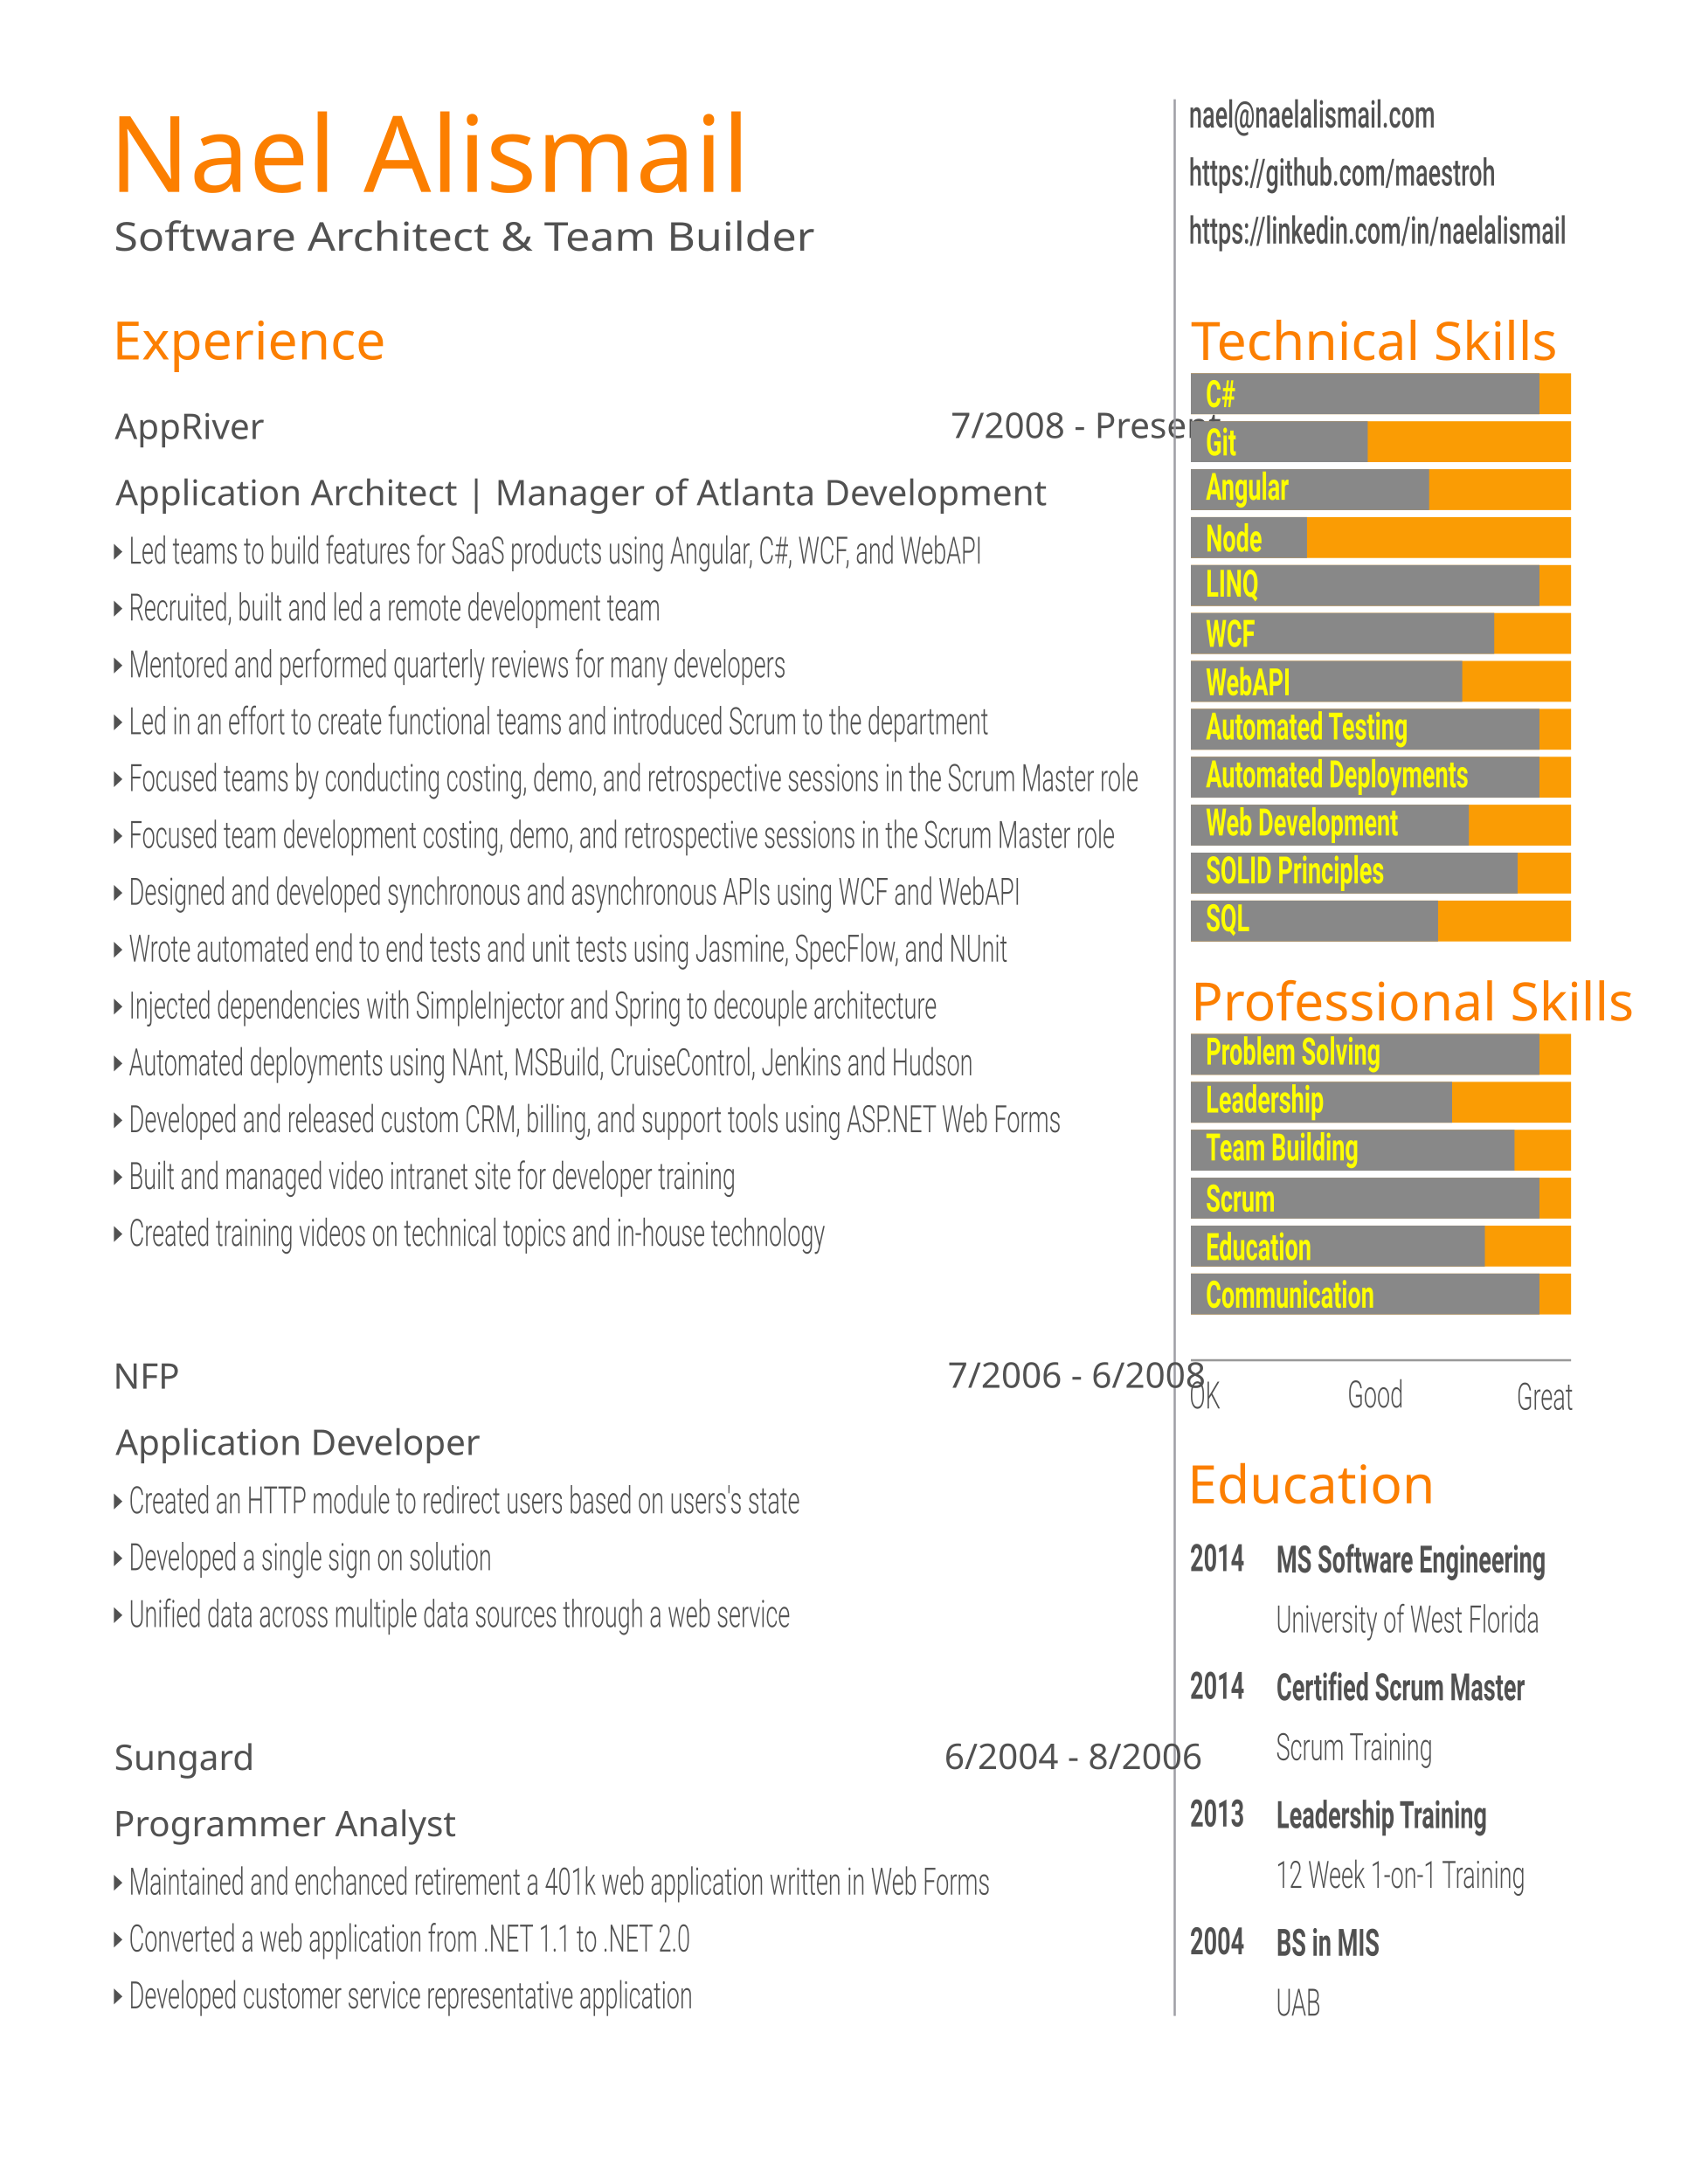
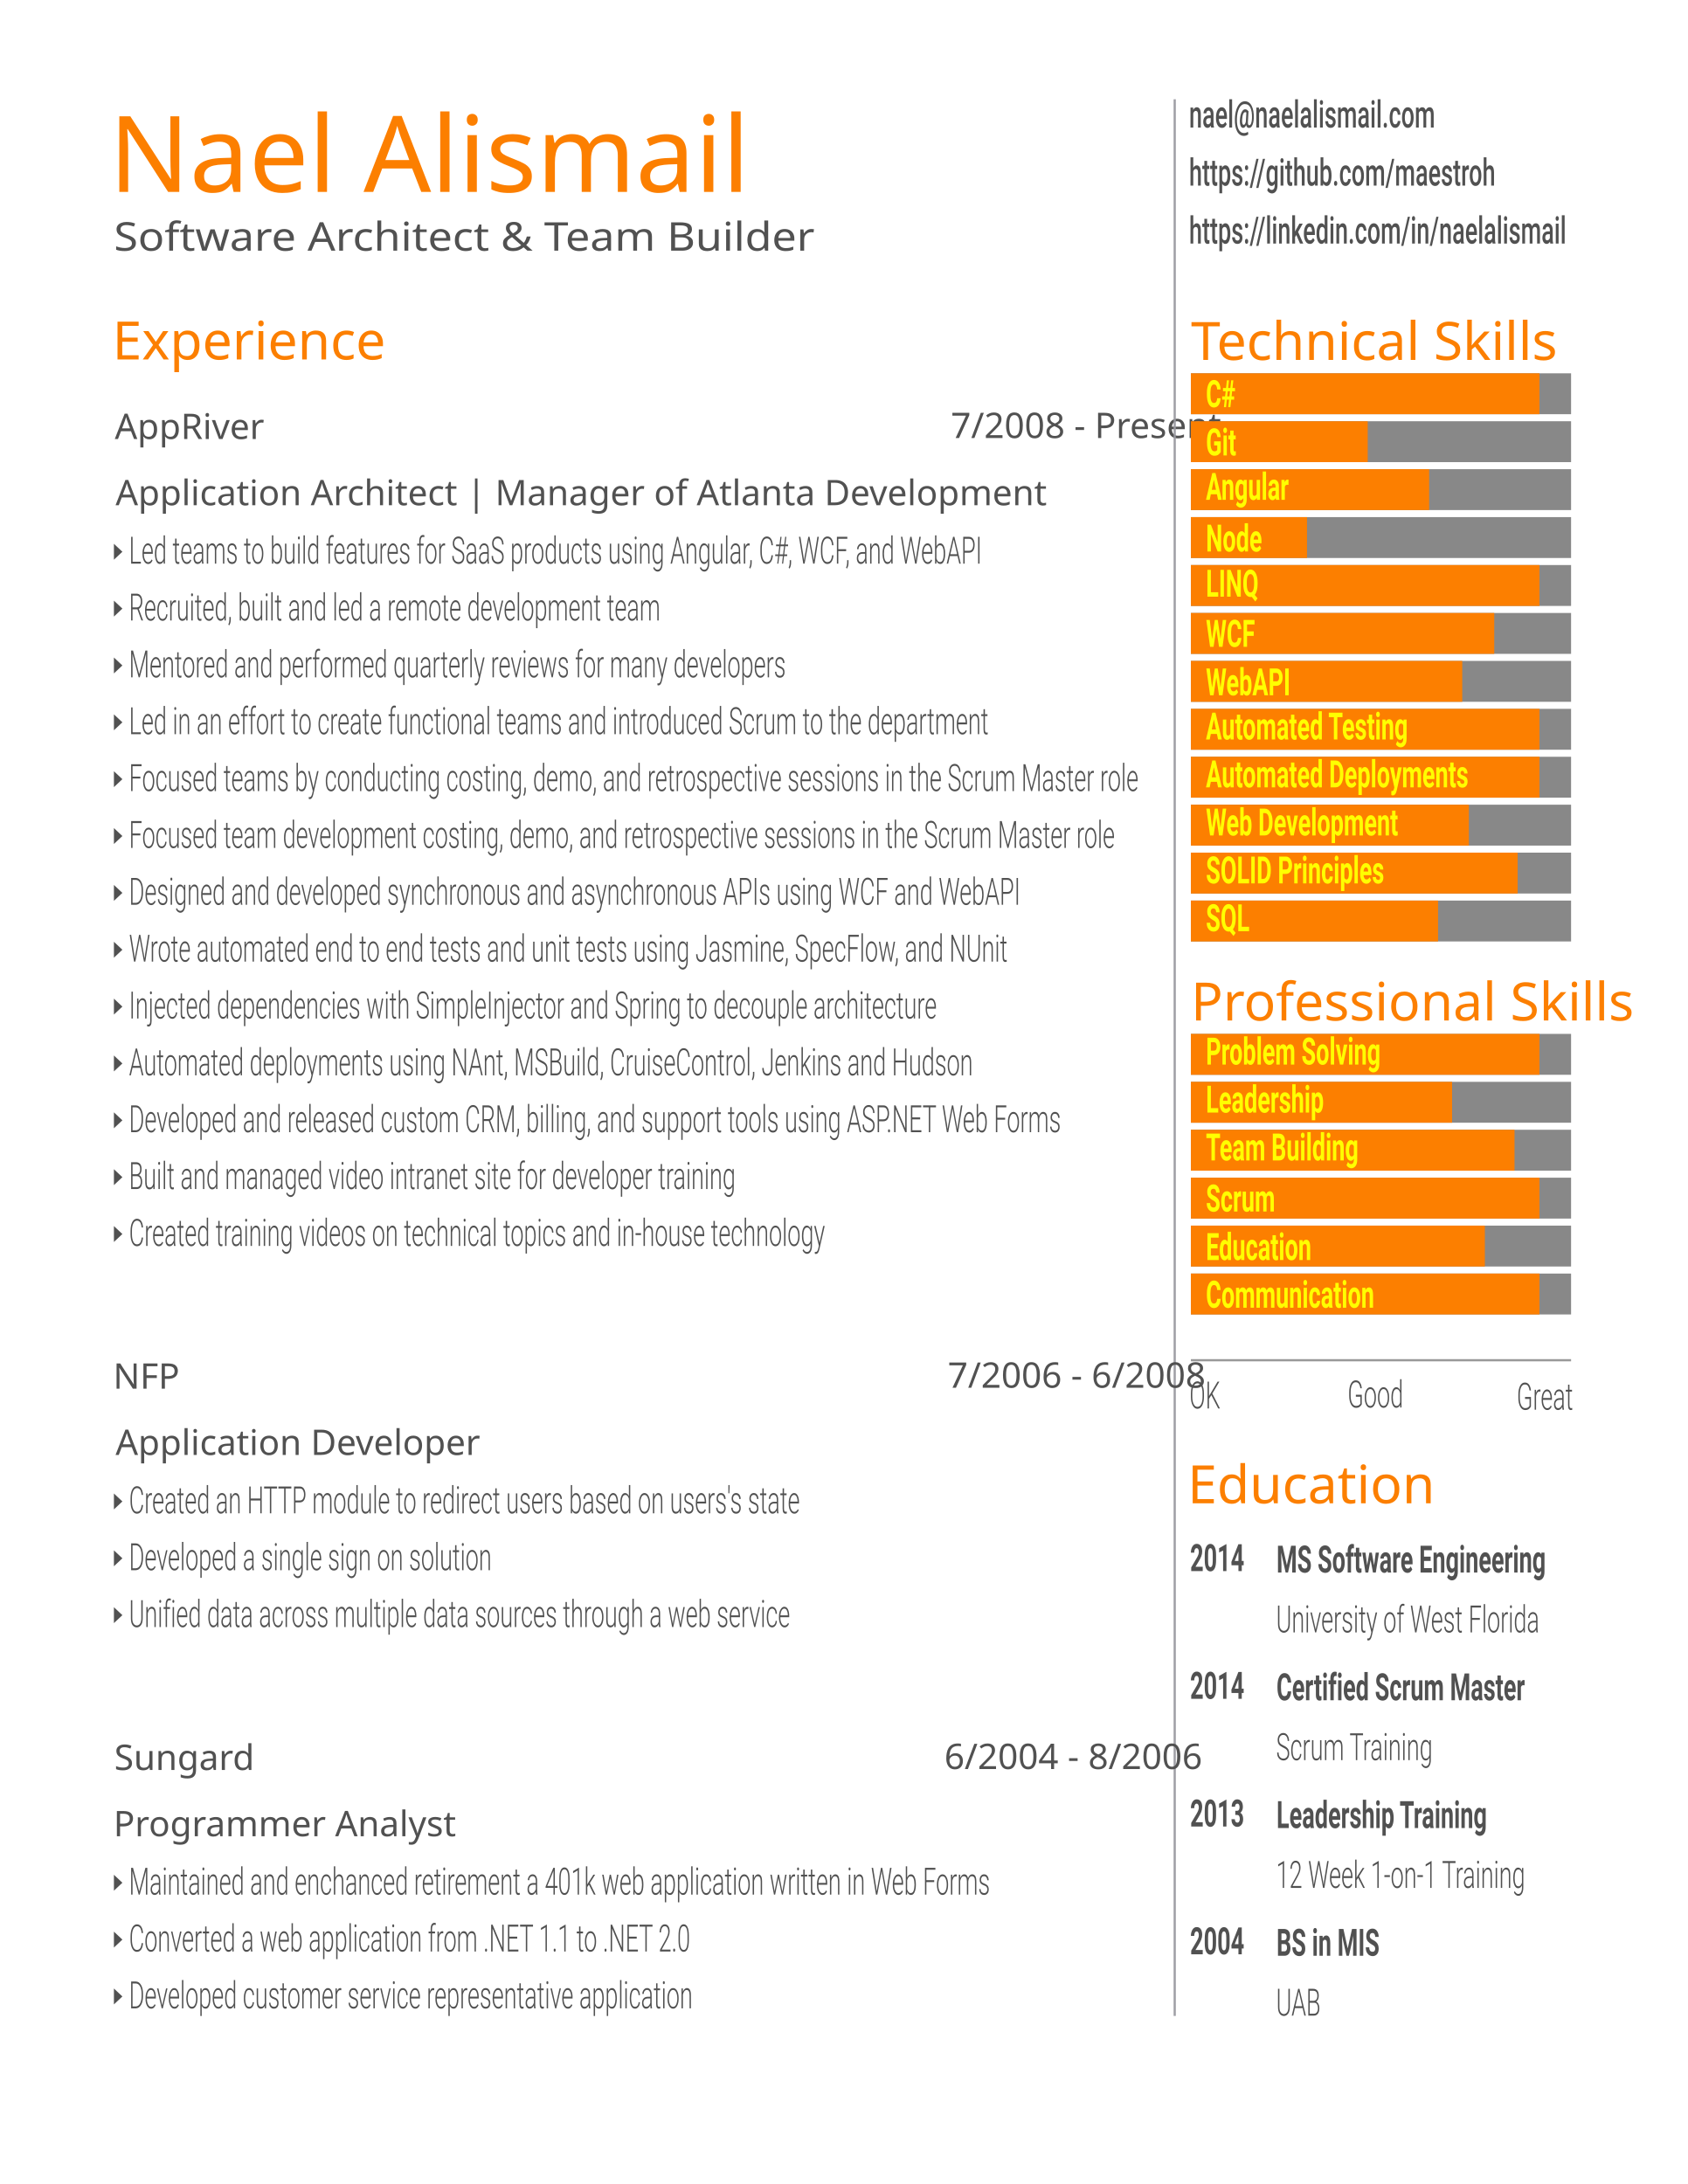
<svg xmlns="http://www.w3.org/2000/svg" width="765" height="990" id="svg2" version="1.1">
  <defs id="defs4" />
  <g id="layer1" transform="translate(0,-62.3597)">
    <g id="g8617" transform="translate(52.42973,-45.0078)">
-       <rect style="fill:#fa9c04;fill-opacity:1" id="rect3165-7-5-75-8-9-9-30" width="172.324" height="18.536" x="487.322" y="298.316" />
-       <rect style="fill:#fa9c04;fill-opacity:1" id="rect3165-7-5-75-8-9-9-55" width="172.324" height="18.536" x="487.322" y="320.043" />
-       <rect style="fill:#fa9c04;fill-opacity:1" id="rect3165-7-5-75-8-9-9-0" width="172.324" height="18.536" x="487.322" y="341.771" />
-       <rect style="fill:#fa9c04;fill-opacity:1" id="rect3165-7-5-75-8-9-9-67" width="172.324" height="18.536" x="487.322" y="363.498" />
-       <rect style="fill:#fa9c04;fill-opacity:1" id="rect3165-7-5-75-8-9-9-46" width="172.324" height="18.536" x="487.322" y="385.225" />
-       <rect style="fill:#fa9c04;fill-opacity:1" id="rect3165-7-5-75-8-9-9-3" width="172.324" height="18.536" x="487.322" y="406.953" />
-       <rect style="fill:#fa9c04;fill-opacity:1" id="rect3165-7-5-75-8-9-9-6" width="172.324" height="18.536" x="487.322" y="428.68" />
-       <rect style="fill:#fa9c04;fill-opacity:1" id="rect3165-7-5-75-8-9-9-54" width="172.324" height="18.536" x="487.322" y="450.408" />
+       <rect style="fill:#888888;fill-opacity:1" id="rect3165-7-5-75-8-9-9-30" width="172.324" height="18.536" x="487.322" y="298.316" />
+       <rect style="fill:#888888;fill-opacity:1" id="rect3165-7-5-75-8-9-9-55" width="172.324" height="18.536" x="487.322" y="320.043" />
+       <rect style="fill:#888888;fill-opacity:1" id="rect3165-7-5-75-8-9-9-0" width="172.324" height="18.536" x="487.322" y="341.771" />
+       <rect style="fill:#888888;fill-opacity:1" id="rect3165-7-5-75-8-9-9-67" width="172.324" height="18.536" x="487.322" y="363.498" />
+       <rect style="fill:#888888;fill-opacity:1" id="rect3165-7-5-75-8-9-9-46" width="172.324" height="18.536" x="487.322" y="385.225" />
+       <rect style="fill:#888888;fill-opacity:1" id="rect3165-7-5-75-8-9-9-3" width="172.324" height="18.536" x="487.322" y="406.953" />
+       <rect style="fill:#888888;fill-opacity:1" id="rect3165-7-5-75-8-9-9-6" width="172.324" height="18.536" x="487.322" y="428.68" />
+       <rect style="fill:#888888;fill-opacity:1" id="rect3165-7-5-75-8-9-9-54" width="172.324" height="18.536" x="487.322" y="450.408" />
      <flowRoot style="font-size:12px;font-style:normal;font-weight:normal;line-height:125%;letter-spacing:0px;word-spacing:0px;fill:#000000;fill-opacity:1;stroke:none;font-family:Sans" id="flowRoot3015" xml:space="preserve">
        <flowRegion id="flowRegion3017">
          <rect style="font-size:12px" y="735.219" x="58.571" height="148.571" width="447.143" id="rect3019" />
        </flowRegion>
        <flowPara id="flowPara3021" />
      </flowRoot>
      <flowRoot style="font-size:9px;font-style:normal;font-weight:normal;line-height:125%;letter-spacing:0px;word-spacing:0px;fill:#000000;fill-opacity:1;stroke:none;font-family:Sans" id="flowRoot3031" xml:space="preserve">
        <flowRegion id="flowRegion3033">
          <rect y="16.117" x="30.305" height="139.401" width="226.274" id="rect3035" />
        </flowRegion>
        <flowPara id="flowPara3037" />
      </flowRoot>
      <text id="text3003" y="194.36" x="-3" style="font-size:48px;font-style:normal;font-variant:normal;font-weight:normal;font-stretch:normal;text-align:start;line-height:125%;letter-spacing:0px;word-spacing:0px;writing-mode:lr-tb;text-anchor:start;fill:#fc7f00;fill-opacity:1;stroke:none;font-family:Oswald;-inkscape-font-specification:Oswald" xml:space="preserve">
        <tspan y="194.36" x="-3" id="tspan3005">Nael Alismail</tspan>
      </text>
      <text transform="scale(1.049764,0.9525947)" id="text3007" y="232.002" x="-0.756" style="font-size:18.896px;font-style:normal;font-variant:normal;font-weight:300;font-stretch:extra-condensed;text-align:start;line-height:125%;letter-spacing:0px;word-spacing:0px;writing-mode:lr-tb;text-anchor:start;fill:#515151;fill-opacity:1;stroke:none;font-family:Oswald;-inkscape-font-specification:Oswald Light Ultra-Condensed" xml:space="preserve">
        <tspan y="232.002" x="-0.756" id="tspan3009">Software Architect &amp; Team Builder</tspan>
      </text>
      <text id="text3008" y="270.309" x="-1.5" style="font-size:24px;font-style:normal;font-variant:normal;font-weight:normal;font-stretch:normal;text-align:start;line-height:125%;letter-spacing:0px;word-spacing:0px;writing-mode:lr-tb;text-anchor:start;fill:#fc7f00;fill-opacity:1;stroke:none;font-family:Oswald;-inkscape-font-specification:Oswald" xml:space="preserve">
        <tspan y="270.309" x="-1.5" id="tspan3010">Experience</tspan>
      </text>
      <text id="text3012" y="306.362" x="-0.398" style="font-size:16px;font-style:normal;font-variant:normal;font-weight:300;font-stretch:extra-condensed;text-align:start;line-height:125%;letter-spacing:0px;word-spacing:0px;writing-mode:lr-tb;text-anchor:start;fill:#515151;fill-opacity:1;stroke:none;font-family:Oswald;-inkscape-font-specification:Oswald Light Ultra-Condensed" xml:space="preserve">
        <tspan y="306.362" x="-0.398" id="tspan3014">AppRiver</tspan>
      </text>
      <text id="text3016" y="336.394" x="-0.055" style="font-size:16px;font-style:normal;font-variant:normal;font-weight:normal;font-stretch:normal;text-align:start;line-height:125%;letter-spacing:0px;word-spacing:0px;writing-mode:lr-tb;text-anchor:start;fill:#515151;fill-opacity:1;stroke:none;font-family:Oswald;-inkscape-font-specification:Oswald" xml:space="preserve">
        <tspan y="336.394" x="-0.055" id="tspan3018">Application Architect | Manager of Atlanta Development</tspan>
      </text>
      <text id="text3012-8" y="305.924" x="378.529" style="font-size:16px;font-style:normal;font-variant:normal;font-weight:300;font-stretch:extra-condensed;text-align:start;line-height:125%;letter-spacing:0px;word-spacing:0px;writing-mode:lr-tb;text-anchor:start;fill:#515151;fill-opacity:1;stroke:none;font-family:Oswald;-inkscape-font-specification:Oswald Light Ultra-Condensed" xml:space="preserve">
        <tspan y="305.924" x="378.529" id="tspan3014-5">7/2008 - Present</tspan>
      </text>
      <text transform="scale(0.7917966,1.262951)" id="text3041" y="287.311" x="-2.028" style="font-size:13.527px;font-style:normal;font-variant:normal;font-weight:300;font-stretch:normal;text-align:start;line-height:150%;letter-spacing:0px;word-spacing:0px;writing-mode:lr-tb;text-anchor:start;fill:#515151;fill-opacity:1;stroke:none;font-family:Roboto;-inkscape-font-specification:Roboto Light" xml:space="preserve">
        <tspan y="287.311" x="-2.028" id="tspan3043">‣ Led teams to build features for SaaS products using Angular, C#, WCF, and WebAPI</tspan>
        <tspan id="tspan3045" y="307.718" x="-2.028">‣ Recruited, built and led a remote development team</tspan>
        <tspan id="tspan3047" y="328.124" x="-2.028">‣ Mentored and performed quarterly reviews for many developers</tspan>
        <tspan id="tspan3049" y="348.531" x="-2.028">‣ Led in an effort to create functional teams and introduced Scrum to the department</tspan>
        <tspan id="tspan3051" y="368.938" x="-2.028">‣ Focused teams by conducting costing, demo, and retrospective sessions in the Scrum Master role</tspan>
        <tspan id="tspan3096" y="389.344" x="-2.028">‣ Focused team development costing, demo, and retrospective sessions in the Scrum Master role</tspan>
        <tspan id="tspan3053" y="409.751" x="-2.028">‣ Designed and developed synchronous and asynchronous APIs using WCF and WebAPI</tspan>
        <tspan id="tspan3055" y="430.157" x="-2.028">‣ Wrote automated end to end tests and unit tests using Jasmine, SpecFlow, and NUnit</tspan>
        <tspan id="tspan3057" y="450.564" x="-2.028">‣ Injected dependencies with SimpleInjector and Spring to decouple architecture</tspan>
        <tspan id="tspan3059" y="470.971" x="-2.028">‣ Automated deployments using NAnt, MSBuild, CruiseControl, Jenkins and Hudson</tspan>
        <tspan id="tspan3061" y="491.377" x="-2.028">‣ Developed and released custom CRM, billing, and support tools using ASP.NET Web Forms</tspan>
        <tspan id="tspan3063" y="511.784" x="-2.028">‣ Built and managed video intranet site for developer training</tspan>
        <tspan id="tspan3065" y="532.191" x="-2.028">‣ Created training videos on technical topics and in-house technology</tspan>
      </text>
      <path id="path3100" d="m 480,152.364 0,868.813" style="fill:#cccccc;stroke:#99999f;stroke-width:1px;stroke-linecap:butt;stroke-linejoin:miter;stroke-opacity:0.941" />
      <text id="text3008-9" y="270.52" x="487.369" style="font-size:24px;font-style:normal;font-variant:normal;font-weight:normal;font-stretch:normal;text-align:start;line-height:125%;letter-spacing:0px;word-spacing:0px;writing-mode:lr-tb;text-anchor:start;fill:#fc7f00;fill-opacity:1;stroke:none;font-family:Oswald;-inkscape-font-specification:Oswald" xml:space="preserve">
        <tspan y="270.52" x="487.369" id="tspan3010-0">Technical Skills</tspan>
      </text>
      <text id="text3008-9-8-0" y="788.804" x="485.822" style="font-size:24px;font-style:normal;font-variant:normal;font-weight:normal;font-stretch:normal;text-align:start;line-height:125%;letter-spacing:0px;word-spacing:0px;writing-mode:lr-tb;text-anchor:start;fill:#fc7f00;fill-opacity:1;stroke:none;font-family:Oswald;-inkscape-font-specification:Oswald" xml:space="preserve">
        <tspan y="788.804" x="485.822" id="tspan3010-0-8-7">Education</tspan>
      </text>
      <g id="g3529-7" transform="translate(-1.48448,42.74781)" />
      <g id="g5460" transform="translate(8.4677437e-6,97.4447)">
        <path style="fill:none;stroke:#999999;stroke-width:1px;stroke-linecap:butt;stroke-linejoin:miter;stroke-opacity:1" d="m 487.324,626.51 172.326,0" id="path5260" />
        <text xml:space="preserve" style="font-size:13.527px;font-style:normal;font-variant:normal;font-weight:300;font-stretch:normal;text-align:start;line-height:150%;letter-spacing:0px;word-spacing:0px;writing-mode:lr-tb;text-anchor:start;fill:#515151;fill-opacity:1;stroke:none;font-family:Roboto;-inkscape-font-specification:Roboto Light" x="614.638" y="513.379" id="text3041-7" transform="scale(0.7917966,1.262951)">
          <tspan x="614.638" y="513.379" id="tspan3065-7">OK</tspan>
        </text>
        <text xml:space="preserve" style="font-size:13.527px;font-style:normal;font-variant:normal;font-weight:300;font-stretch:normal;text-align:start;line-height:150%;letter-spacing:0px;word-spacing:0px;writing-mode:lr-tb;text-anchor:start;fill:#515151;fill-opacity:1;stroke:none;font-family:Roboto;-inkscape-font-specification:Roboto Light" x="801.973" y="513.822" id="text3041-7-6" transform="scale(0.7917966,1.262951)">
          <tspan x="801.973" y="513.822" id="tspan3065-7-5">Great</tspan>
        </text>
        <text xml:space="preserve" style="font-size:13.527px;font-style:normal;font-variant:normal;font-weight:300;font-stretch:normal;text-align:start;line-height:150%;letter-spacing:0px;word-spacing:0px;writing-mode:lr-tb;text-anchor:start;fill:#515151;fill-opacity:1;stroke:none;font-family:Roboto;-inkscape-font-specification:Roboto Light" x="705.139" y="513.031" id="text3041-7-62" transform="scale(0.7917966,1.262951)">
          <tspan x="705.139" y="513.031" id="tspan3065-7-2">Good</tspan>
        </text>
      </g>
      <text transform="scale(0.7917966,1.262951)" id="text3041-5" y="648.894" x="615.002" style="font-size:13.527px;font-style:normal;font-variant:normal;font-weight:bold;font-stretch:normal;text-align:start;line-height:150%;letter-spacing:0px;word-spacing:0px;writing-mode:lr-tb;text-anchor:start;fill:#515151;fill-opacity:1;stroke:none;font-family:Roboto;-inkscape-font-specification:Roboto Bold" xml:space="preserve">
        <tspan id="tspan3065-3" y="648.894" x="615.002">2014</tspan>
      </text>
      <text transform="scale(0.7917966,1.262951)" id="text3041-5-6" y="649.429" x="664.473" style="font-size:13.527px;font-style:normal;font-variant:normal;font-weight:bold;font-stretch:normal;text-align:start;line-height:150%;letter-spacing:0px;word-spacing:0px;writing-mode:lr-tb;text-anchor:start;fill:#515151;fill-opacity:1;stroke:none;font-family:Roboto;-inkscape-font-specification:Roboto Bold" xml:space="preserve">
        <tspan id="tspan3065-3-8" y="649.429" x="664.473">MS Software Engineering</tspan>
      </text>
      <text transform="scale(0.7917966,1.262951)" id="text3041-5-6-4" y="670.911" x="664.262" style="font-size:13.527px;font-style:normal;font-variant:normal;font-weight:300;font-stretch:normal;text-align:start;line-height:150%;letter-spacing:0px;word-spacing:0px;writing-mode:lr-tb;text-anchor:start;fill:#515151;fill-opacity:1;stroke:none;font-family:Roboto;-inkscape-font-specification:Roboto Light" xml:space="preserve">
        <tspan id="tspan3065-3-8-5" y="670.911" x="664.262">University of West Florida</tspan>
      </text>
      <text transform="scale(0.7917966,1.262951)" id="text3041-5-4" y="694.743" x="615.002" style="font-size:13.527px;font-style:normal;font-variant:normal;font-weight:bold;font-stretch:normal;text-align:start;line-height:150%;letter-spacing:0px;word-spacing:0px;writing-mode:lr-tb;text-anchor:start;fill:#515151;fill-opacity:1;stroke:none;font-family:Roboto;-inkscape-font-specification:Roboto Bold" xml:space="preserve">
        <tspan id="tspan3065-3-0" y="694.743" x="615.002">2014</tspan>
      </text>
      <text transform="scale(0.7917966,1.262951)" id="text3041-5-6-7" y="695.278" x="664.473" style="font-size:13.527px;font-style:normal;font-variant:normal;font-weight:bold;font-stretch:normal;text-align:start;line-height:150%;letter-spacing:0px;word-spacing:0px;writing-mode:lr-tb;text-anchor:start;fill:#515151;fill-opacity:1;stroke:none;font-family:Roboto;-inkscape-font-specification:Roboto Bold" xml:space="preserve">
        <tspan id="tspan3065-3-8-9" y="695.278" x="664.473">Certified Scrum Master</tspan>
      </text>
      <text transform="scale(0.7917966,1.262951)" id="text3041-5-6-4-8" y="716.76" x="664.262" style="font-size:13.527px;font-style:normal;font-variant:normal;font-weight:300;font-stretch:normal;text-align:start;line-height:150%;letter-spacing:0px;word-spacing:0px;writing-mode:lr-tb;text-anchor:start;fill:#515151;fill-opacity:1;stroke:none;font-family:Roboto;-inkscape-font-specification:Roboto Light" xml:space="preserve">
        <tspan id="tspan3065-3-8-5-8" y="716.76" x="664.262">Scrum Training</tspan>
      </text>
      <text transform="scale(0.7917966,1.262951)" id="text3041-5-9" y="740.591" x="615.002" style="font-size:13.527px;font-style:normal;font-variant:normal;font-weight:bold;font-stretch:normal;text-align:start;line-height:150%;letter-spacing:0px;word-spacing:0px;writing-mode:lr-tb;text-anchor:start;fill:#515151;fill-opacity:1;stroke:none;font-family:Roboto;-inkscape-font-specification:Roboto Bold" xml:space="preserve">
        <tspan id="tspan3065-3-84" y="740.591" x="615.002">2013</tspan>
      </text>
      <text transform="scale(0.7917966,1.262951)" id="text3041-5-6-44" y="741.126" x="664.473" style="font-size:13.527px;font-style:normal;font-variant:normal;font-weight:bold;font-stretch:normal;text-align:start;line-height:150%;letter-spacing:0px;word-spacing:0px;writing-mode:lr-tb;text-anchor:start;fill:#515151;fill-opacity:1;stroke:none;font-family:Roboto;-inkscape-font-specification:Roboto Bold" xml:space="preserve">
        <tspan id="tspan3065-3-8-8" y="741.126" x="664.473">Leadership Training</tspan>
      </text>
      <text transform="scale(0.7917966,1.262951)" id="text3041-5-6-4-89" y="762.608" x="664.262" style="font-size:13.527px;font-style:normal;font-variant:normal;font-weight:300;font-stretch:normal;text-align:start;line-height:150%;letter-spacing:0px;word-spacing:0px;writing-mode:lr-tb;text-anchor:start;fill:#515151;fill-opacity:1;stroke:none;font-family:Roboto;-inkscape-font-specification:Roboto Light" xml:space="preserve">
        <tspan id="tspan3065-3-8-5-7" y="762.608" x="664.262">12 Week 1-on-1 Training</tspan>
      </text>
      <text transform="scale(0.7917966,1.262951)" id="text3041-5-1" y="786.44" x="615.002" style="font-size:13.527px;font-style:normal;font-variant:normal;font-weight:bold;font-stretch:normal;text-align:start;line-height:150%;letter-spacing:0px;word-spacing:0px;writing-mode:lr-tb;text-anchor:start;fill:#515151;fill-opacity:1;stroke:none;font-family:Roboto;-inkscape-font-specification:Roboto Bold" xml:space="preserve">
        <tspan id="tspan3065-3-2" y="786.44" x="615.002">2004</tspan>
      </text>
      <text transform="scale(0.7917966,1.262951)" id="text3041-5-6-3" y="786.975" x="664.473" style="font-size:13.527px;font-style:normal;font-variant:normal;font-weight:bold;font-stretch:normal;text-align:start;line-height:150%;letter-spacing:0px;word-spacing:0px;writing-mode:lr-tb;text-anchor:start;fill:#515151;fill-opacity:1;stroke:none;font-family:Roboto;-inkscape-font-specification:Roboto Bold" xml:space="preserve">
        <tspan id="tspan3065-3-8-0" y="786.975" x="664.473">BS in MIS</tspan>
      </text>
      <text transform="scale(0.7917966,1.262951)" id="text3041-5-6-4-7" y="808.457" x="664.262" style="font-size:13.527px;font-style:normal;font-variant:normal;font-weight:300;font-stretch:normal;text-align:start;line-height:150%;letter-spacing:0px;word-spacing:0px;writing-mode:lr-tb;text-anchor:start;fill:#515151;fill-opacity:1;stroke:none;font-family:Roboto;-inkscape-font-specification:Roboto Light" xml:space="preserve">
        <tspan id="tspan3065-3-8-5-87" y="808.457" x="664.262">UAB</tspan>
      </text>
      <text id="text3012-6" y="736.854" x="-1.141" style="font-size:16px;font-style:normal;font-variant:normal;font-weight:300;font-stretch:extra-condensed;text-align:start;line-height:125%;letter-spacing:0px;word-spacing:0px;writing-mode:lr-tb;text-anchor:start;fill:#515151;fill-opacity:1;stroke:none;font-family:Oswald;-inkscape-font-specification:Oswald Light Ultra-Condensed" xml:space="preserve">
        <tspan y="736.854" x="-1.141" id="tspan3014-7">NFP</tspan>
      </text>
      <text id="text3016-2" y="766.886" x="-0.055" style="font-size:16px;font-style:normal;font-variant:normal;font-weight:normal;font-stretch:normal;text-align:start;line-height:125%;letter-spacing:0px;word-spacing:0px;writing-mode:lr-tb;text-anchor:start;fill:#515151;fill-opacity:1;stroke:none;font-family:Oswald;-inkscape-font-specification:Oswald" xml:space="preserve">
        <tspan y="766.886" x="-0.055" id="tspan3018-5">Application Developer</tspan>
      </text>
      <text id="text3012-8-0" y="736.416" x="377.123" style="font-size:16px;font-style:normal;font-variant:normal;font-weight:300;font-stretch:extra-condensed;text-align:start;line-height:125%;letter-spacing:0px;word-spacing:0px;writing-mode:lr-tb;text-anchor:start;fill:#515151;fill-opacity:1;stroke:none;font-family:Oswald;-inkscape-font-specification:Oswald Light Ultra-Condensed" xml:space="preserve">
        <tspan y="736.416" x="377.123" id="tspan3014-5-0">7/2006 - 6/2008</tspan>
      </text>
      <text transform="scale(0.7917966,1.262951)" id="text3041-4" y="628.173" x="-2.028" style="font-size:13.527px;font-style:normal;font-variant:normal;font-weight:300;font-stretch:normal;text-align:start;line-height:150%;letter-spacing:0px;word-spacing:0px;writing-mode:lr-tb;text-anchor:start;fill:#515151;fill-opacity:1;stroke:none;font-family:Roboto;-inkscape-font-specification:Roboto Light" xml:space="preserve">
        <tspan y="628.173" x="-2.028" id="tspan3043-5">‣ Created an HTTP module to redirect users based on users's state</tspan>
        <tspan id="tspan3045-6" y="648.58" x="-2.028">‣ Developed a single sign on solution</tspan>
        <tspan id="tspan3047-0" y="668.986" x="-2.028">‣ Unified data across multiple data sources through a web service</tspan>
        <tspan id="tspan3065-8" y="689.393" x="-2.028" />
      </text>
      <text id="text3012-6-7" y="909.695" x="-0.633" style="font-size:16px;font-style:normal;font-variant:normal;font-weight:300;font-stretch:extra-condensed;text-align:start;line-height:125%;letter-spacing:0px;word-spacing:0px;writing-mode:lr-tb;text-anchor:start;fill:#515151;fill-opacity:1;stroke:none;font-family:Oswald;-inkscape-font-specification:Oswald Light Ultra-Condensed" xml:space="preserve">
        <tspan y="909.695" x="-0.633" id="tspan3014-7-8">Sungard</tspan>
      </text>
      <text id="text3016-2-9" y="939.727" x="-1" style="font-size:16px;font-style:normal;font-variant:normal;font-weight:normal;font-stretch:normal;text-align:start;line-height:125%;letter-spacing:0px;word-spacing:0px;writing-mode:lr-tb;text-anchor:start;fill:#515151;fill-opacity:1;stroke:none;font-family:Oswald;-inkscape-font-specification:Oswald" xml:space="preserve">
        <tspan y="939.727" x="-1" id="tspan3018-5-6">Programmer Analyst</tspan>
      </text>
      <text id="text3012-8-0-1" y="909.257" x="375.592" style="font-size:16px;font-style:normal;font-variant:normal;font-weight:300;font-stretch:extra-condensed;text-align:start;line-height:125%;letter-spacing:0px;word-spacing:0px;writing-mode:lr-tb;text-anchor:start;fill:#515151;fill-opacity:1;stroke:none;font-family:Oswald;-inkscape-font-specification:Oswald Light Ultra-Condensed" xml:space="preserve">
        <tspan y="909.257" x="375.592" id="tspan3014-5-0-3">6/2004 - 8/2006</tspan>
      </text>
      <text transform="scale(0.7917966,1.262951)" id="text3041-4-9" y="765.028" x="-2.028" style="font-size:13.527px;font-style:normal;font-variant:normal;font-weight:300;font-stretch:normal;text-align:start;line-height:150%;letter-spacing:0px;word-spacing:0px;writing-mode:lr-tb;text-anchor:start;fill:#515151;fill-opacity:1;stroke:none;font-family:Roboto;-inkscape-font-specification:Roboto Light" xml:space="preserve">
        <tspan y="765.028" x="-2.028" id="tspan3043-5-2">‣ Maintained and enchanced retirement a 401k web application written in Web Forms</tspan>
        <tspan id="tspan3045-6-0" y="785.435" x="-2.028">‣ Converted a web application from .NET 1.1 to .NET 2.0</tspan>
        <tspan id="tspan3047-0-0" y="805.841" x="-2.028">‣ Developed customer service representative application</tspan>
        <tspan id="tspan3065-8-9" y="826.248" x="-2.028" />
      </text>
      <text transform="scale(0.7917966,1.262951)" id="text3041-4-8" y="130.783" x="614.434" style="font-size:13.527px;font-style:normal;font-variant:normal;font-weight:500;font-stretch:normal;text-align:start;line-height:150%;letter-spacing:0px;word-spacing:0px;writing-mode:lr;text-anchor:start;fill:#515151;fill-opacity:1;stroke:none;font-family:Roboto;-inkscape-font-specification:Roboto Medium" xml:space="preserve">
        <tspan id="tspan3047-0-4" y="130.783" x="614.434">nael@naelalismail.com</tspan>
        <tspan id="tspan3065-8-7" y="151.073" x="614.434" />
      </text>
      <text transform="scale(0.7917966,1.262951)" id="text3041-4-8-1" y="151.63" x="614.434" style="font-size:13.527px;font-style:normal;font-variant:normal;font-weight:500;font-stretch:normal;text-align:start;line-height:150%;letter-spacing:0px;word-spacing:0px;writing-mode:lr;text-anchor:start;fill:#515151;fill-opacity:1;stroke:none;font-family:Roboto;-inkscape-font-specification:Roboto Medium" xml:space="preserve">
        <tspan id="tspan3047-0-4-0" y="151.63" x="614.434">https://github.com/maestroh</tspan>
        <tspan id="tspan3065-8-7-2" y="171.92" x="614.434" />
      </text>
      <text transform="scale(0.7917966,1.262951)" id="text3041-4-8-6" y="172.431" x="614.434" style="font-size:13.527px;font-style:normal;font-variant:normal;font-weight:500;font-stretch:normal;text-align:start;line-height:150%;letter-spacing:0px;word-spacing:0px;writing-mode:lr;text-anchor:start;fill:#515151;fill-opacity:1;stroke:none;font-family:Roboto;-inkscape-font-specification:Roboto Medium" xml:space="preserve">
        <tspan id="tspan3047-0-4-4" y="172.431" x="614.434">https://linkedin.com/in/naelalismail</tspan>
        <tspan id="tspan3065-8-7-1" y="192.721" x="614.434" />
      </text>
      <g id="g3529-7-8" transform="translate(-1.48448,64.4753)" />
      <g id="g3529-7-6" transform="translate(-1.48448,107.9302)" />
      <g id="g3529-7-4" transform="translate(-1.48448,151.3851)" />
      <g id="g3529-7-3" transform="translate(-1.48448,173.1126)" />
      <g transform="translate(-1.677734,173.4284)" id="g3529-6-7-43-8">
        <g id="g3735-7-6">
-           <rect y="276.979" x="489" height="18.536" width="158" id="rect3165-7-5-75-9" style="fill:#888888;fill-opacity:1" />
+           <rect y="276.979" x="489" height="18.536" width="158" id="rect3165-7-5-75-9" style="fill:#fc7f00;fill-opacity:1" />
          <text transform="scale(0.7917966,1.262951)" id="text3041-7-5-7-4-1" y="230.279" x="626.199" style="font-size:13.527px;font-style:normal;font-variant:normal;font-weight:bold;font-stretch:normal;text-align:start;line-height:150%;letter-spacing:0px;word-spacing:0px;writing-mode:lr-tb;text-anchor:start;fill:#ffff00;fill-opacity:1;stroke:none;font-family:Roboto;-inkscape-font-specification:Roboto Bold" xml:space="preserve">
            <tspan id="tspan3065-9-2-30-9-25" y="230.279" x="626.199">Automated Deployments</tspan>
          </text>
        </g>
      </g>
      <g id="g3529-7-5" transform="translate(-1.48448,216.5675)" />
      <g id="g3529-7-66" transform="translate(-1.48448,238.295)" />
      <g id="g3529-7-86" transform="translate(-1.48448,-0.7071089)" />
      <g transform="translate(-1.677734,-0.3913122)" id="g3529-6-7-43-4">
-         <rect style="fill:#fa9c04;fill-opacity:1" id="rect3165-7-5-75-8-9-9" width="172.324" height="18.536" x="489" y="276.979" />
-         <rect style="fill:#fa9c04;fill-opacity:1" id="rect3165-7-5-75-8-9-9-5" width="172.324" height="18.536" x="489" y="515.982" />
-         <rect style="fill:#888888;fill-opacity:1" id="rect3165-7-5-75-8" width="158" height="18.536" x="489" y="276.979" />
-         <rect style="fill:#fa9c04;fill-opacity:1" id="rect3165-7-5-75-8-9" width="172.324" height="18.536" x="489" y="685.056" />
-         <rect style="fill:#fa9c04;fill-opacity:1" id="rect3165-7-5-75-8-9-9-7" width="172.324" height="18.536" x="489" y="663.328" />
-         <rect style="fill:#fa9c04;fill-opacity:1" id="rect3165-7-5-75-8-9-9-9" width="172.324" height="18.536" x="489" y="641.601" />
-         <rect style="fill:#fa9c04;fill-opacity:1" id="rect3165-7-5-75-8-9-9-8" width="172.324" height="18.536" x="489" y="619.873" />
-         <rect style="fill:#fa9c04;fill-opacity:1" id="rect3165-7-5-75-8-9-9-96" width="172.324" height="18.536" x="489" y="598.146" />
-         <rect style="fill:#fa9c04;fill-opacity:1" id="rect3165-7-5-75-8-9-9-1" width="172.324" height="18.536" x="489" y="576.419" />
-         <rect style="fill:#fa9c04;fill-opacity:1" id="rect3165-7-5-75-8-9-9-58" width="172.324" height="18.536" x="489" y="494.254" />
+         <rect style="fill:#888888;fill-opacity:1" id="rect3165-7-5-75-8-9-9" width="172.324" height="18.536" x="489" y="276.979" />
+         <rect style="fill:#888888;fill-opacity:1" id="rect3165-7-5-75-8-9-9-5" width="172.324" height="18.536" x="489" y="515.982" />
+         <rect style="fill:#fc7f00;fill-opacity:1" id="rect3165-7-5-75-8" width="158" height="18.536" x="489" y="276.979" />
+         <rect style="fill:#888888;fill-opacity:1" id="rect3165-7-5-75-8-9" width="172.324" height="18.536" x="489" y="685.056" />
+         <rect style="fill:#888888;fill-opacity:1" id="rect3165-7-5-75-8-9-9-7" width="172.324" height="18.536" x="489" y="663.328" />
+         <rect style="fill:#888888;fill-opacity:1" id="rect3165-7-5-75-8-9-9-9" width="172.324" height="18.536" x="489" y="641.601" />
+         <rect style="fill:#888888;fill-opacity:1" id="rect3165-7-5-75-8-9-9-8" width="172.324" height="18.536" x="489" y="619.873" />
+         <rect style="fill:#888888;fill-opacity:1" id="rect3165-7-5-75-8-9-9-96" width="172.324" height="18.536" x="489" y="598.146" />
+         <rect style="fill:#888888;fill-opacity:1" id="rect3165-7-5-75-8-9-9-1" width="172.324" height="18.536" x="489" y="576.419" />
+         <rect style="fill:#888888;fill-opacity:1" id="rect3165-7-5-75-8-9-9-58" width="172.324" height="18.536" x="489" y="494.254" />
        <text xml:space="preserve" style="font-size:13.527px;font-style:normal;font-variant:normal;font-weight:bold;font-stretch:normal;text-align:start;line-height:150%;letter-spacing:0px;word-spacing:0px;writing-mode:lr-tb;text-anchor:start;fill:#ffff00;fill-opacity:1;stroke:none;font-family:Roboto;-inkscape-font-specification:Roboto Bold" x="626.199" y="231.458" id="text3041-7-5-7-4-40" transform="scale(0.7917966,1.262951)">
          <tspan x="626.199" y="231.458" id="tspan3065-9-2-30-9-6">C#</tspan>
        </text>
      </g>
      <g id="g3529-7-69" transform="translate(-1.48448,21.02033)" />
      <g id="g3529-7-80" transform="translate(-1.48448,86.20271)" />
      <g id="g3529-7-1" transform="translate(-1.48448,129.6577)" />
      <g transform="translate(-1.677734,129.9735)" id="g3529-6-7-43-97">
        <g id="g3735-7-69">
-           <rect y="276.979" x="489" height="18.536" width="123" id="rect3165-7-5-75-6" style="fill:#888888;fill-opacity:1" />
+           <rect y="276.979" x="489" height="18.536" width="123" id="rect3165-7-5-75-6" style="fill:#fc7f00;fill-opacity:1" />
          <text transform="scale(0.7917966,1.262951)" id="text3041-7-5-7-4-8" y="231.656" x="626.199" style="font-size:13.527px;font-style:normal;font-variant:normal;font-weight:bold;font-stretch:normal;text-align:start;line-height:150%;letter-spacing:0px;word-spacing:0px;writing-mode:lr-tb;text-anchor:start;fill:#ffff00;fill-opacity:1;stroke:none;font-family:Roboto;-inkscape-font-specification:Roboto Bold" xml:space="preserve">
            <tspan id="tspan3065-9-2-30-9-3" y="231.656" x="626.199">WebAPI</tspan>
          </text>
        </g>
      </g>
      <g id="g3529-7-2" transform="translate(-1.48448,194.84)" />
      <text id="text3008-9-8" y="569.959" x="487.369" style="font-size:24px;font-style:normal;font-variant:normal;font-weight:normal;font-stretch:normal;text-align:start;line-height:125%;letter-spacing:0px;word-spacing:0px;writing-mode:lr-tb;text-anchor:start;fill:#fc7f00;fill-opacity:1;stroke:none;font-family:Oswald;-inkscape-font-specification:Oswald" xml:space="preserve">
        <tspan y="569.959" x="487.369" id="tspan3010-0-7">Professional Skills</tspan>
      </text>
      <g id="g3529-7-56" transform="translate(-1.48448,342.1869)" />
      <g transform="translate(-1.677734,342.5027)" id="g3529-6-7-43-95">
        <g id="g3735-7-43">
-           <rect y="276.979" x="489" height="18.536" width="146.686" id="rect3165-7-5-75-92" style="fill:#888888;fill-opacity:1" />
+           <rect y="276.979" x="489" height="18.536" width="146.686" id="rect3165-7-5-75-92" style="fill:#fc7f00;fill-opacity:1" />
          <text transform="scale(0.7917966,1.262951)" id="text3041-7-5-7-4-44" y="230.315" x="626.199" style="font-size:13.527px;font-style:normal;font-variant:normal;font-weight:bold;font-stretch:normal;text-align:start;line-height:150%;letter-spacing:0px;word-spacing:0px;writing-mode:lr-tb;text-anchor:start;fill:#ffff00;fill-opacity:1;stroke:none;font-family:Roboto;-inkscape-font-specification:Roboto Bold" xml:space="preserve">
            <tspan id="tspan3065-9-2-30-9-5" y="230.315" x="626.199">Team Building</tspan>
          </text>
        </g>
      </g>
      <g id="g3529-7-8-9" transform="translate(-1.48448,363.9144)" />
      <g transform="translate(-1.677734,364.2302)" id="g3529-6-7-43-2-1">
        <g id="g3735-7-0-7">
-           <rect y="276.979" x="489" height="18.536" width="158" id="rect3165-7-5-75-0-9" style="fill:#888888;fill-opacity:1" />
+           <rect y="276.979" x="489" height="18.536" width="158" id="rect3165-7-5-75-0-9" style="fill:#fc7f00;fill-opacity:1" />
          <text transform="scale(0.7917966,1.262951)" id="text3041-7-5-7-4-0-8" y="231.458" x="626.199" style="font-size:13.527px;font-style:normal;font-variant:normal;font-weight:bold;font-stretch:normal;text-align:start;line-height:150%;letter-spacing:0px;word-spacing:0px;writing-mode:lr-tb;text-anchor:start;fill:#ffff00;fill-opacity:1;stroke:none;font-family:Roboto;-inkscape-font-specification:Roboto Bold" xml:space="preserve">
            <tspan id="tspan3065-9-2-30-9-1-8" y="231.458" x="626.199">Scrum</tspan>
          </text>
        </g>
      </g>
      <g id="g3735-7-9-8" transform="translate(-1.677734,407.6851)">
-         <rect style="fill:#888888;fill-opacity:1" id="rect3165-7-5-75-5-5" width="158" height="18.536" x="489" y="276.979" />
+         <rect style="fill:#fc7f00;fill-opacity:1" id="rect3165-7-5-75-5-5" width="158" height="18.536" x="489" y="276.979" />
        <text xml:space="preserve" style="font-size:13.527px;font-style:normal;font-variant:normal;font-weight:bold;font-stretch:normal;text-align:start;line-height:150%;letter-spacing:0px;word-spacing:0px;writing-mode:lr-tb;text-anchor:start;fill:#ffff00;fill-opacity:1;stroke:none;font-family:Roboto;-inkscape-font-specification:Roboto Bold" x="626.199" y="231.574" id="text3041-7-5-7-4-4-4" transform="scale(0.7917966,1.262951)">
          <tspan x="626.199" y="231.574" id="tspan3065-9-2-30-9-8-0">Communication</tspan>
        </text>
        <text xml:space="preserve" style="font-size:13.527px;font-style:normal;font-variant:normal;font-weight:bold;font-stretch:normal;text-align:start;line-height:150%;letter-spacing:0px;word-spacing:0px;writing-mode:lr-tb;text-anchor:start;fill:#f9f9f9;fill-opacity:1;stroke:none;font-family:Roboto;-inkscape-font-specification:Roboto Bold" x="647.982" y="243.399" id="text3041-7-5-7-4-4-4-5" transform="scale(0.7917966,1.262951)">
          <tspan x="647.982" y="243.399" id="tspan3065-9-2-30-9-8-0-8" />
        </text>
      </g>
      <g id="g3529-7-86-7" transform="translate(-1.48448,298.732)" />
      <g transform="translate(-1.677734,299.0478)" id="g3529-6-7-43-4-8">
        <g id="g3735-7-77-9">
-           <rect y="276.979" x="489" height="18.536" width="158" id="rect3165-7-5-75-8-3" style="fill:#888888;fill-opacity:1" />
+           <rect y="276.979" x="489" height="18.536" width="158" id="rect3165-7-5-75-8-3" style="fill:#fc7f00;fill-opacity:1" />
          <text transform="scale(0.7917966,1.262951)" id="text3041-7-5-7-4-40-9" y="230.315" x="626.199" style="font-size:13.527px;font-style:normal;font-variant:normal;font-weight:bold;font-stretch:normal;text-align:start;line-height:150%;letter-spacing:0px;word-spacing:0px;writing-mode:lr-tb;text-anchor:start;fill:#ffff00;fill-opacity:1;stroke:none;font-family:Roboto;-inkscape-font-specification:Roboto Bold" xml:space="preserve">
            <tspan id="tspan3065-9-2-30-9-6-7" y="230.315" x="626.199">Problem Solving</tspan>
          </text>
        </g>
      </g>
      <g id="g3529-7-69-8" transform="translate(-1.48448,320.4594)" />
      <g transform="translate(-1.677734,320.7752)" id="g3529-6-7-43-7-2">
        <g id="g3735-7-92-5">
-           <rect y="276.979" x="489" height="18.536" width="118.402" id="rect3165-7-5-75-01-3" style="fill:#888888;fill-opacity:1" />
+           <rect y="276.979" x="489" height="18.536" width="118.402" id="rect3165-7-5-75-01-3" style="fill:#fc7f00;fill-opacity:1" />
          <text transform="scale(0.7917966,1.262951)" id="text3041-7-5-7-4-38-1" y="230.348" x="626.199" style="font-size:13.527px;font-style:normal;font-variant:normal;font-weight:bold;font-stretch:normal;text-align:start;line-height:150%;letter-spacing:0px;word-spacing:0px;writing-mode:lr-tb;text-anchor:start;fill:#ffff00;fill-opacity:1;stroke:none;font-family:Roboto;-inkscape-font-specification:Roboto Bold" xml:space="preserve">
            <tspan id="tspan3065-9-2-30-9-85-0" y="230.348" x="626.199">Leadership</tspan>
          </text>
        </g>
      </g>
      <g id="g3529-7-80-5" transform="translate(-1.48448,385.6418)" />
      <g transform="translate(-1.677734,385.9576)" id="g3735-7-4-3">
-         <rect style="fill:#888888;fill-opacity:1" id="rect3165-7-5-75-1-6" width="133.251" height="18.536" x="489" y="276.979" />
+         <rect style="fill:#fc7f00;fill-opacity:1" id="rect3165-7-5-75-1-6" width="133.251" height="18.536" x="489" y="276.979" />
        <text xml:space="preserve" style="font-size:13.527px;font-style:normal;font-variant:normal;font-weight:bold;font-stretch:normal;text-align:start;line-height:150%;letter-spacing:0px;word-spacing:0px;writing-mode:lr-tb;text-anchor:start;fill:#ffff00;fill-opacity:1;stroke:none;font-family:Roboto;-inkscape-font-specification:Roboto Bold" x="626.199" y="231.656" id="text3041-7-5-7-4-2-0" transform="scale(0.7917966,1.262951)">
          <tspan x="626.199" y="231.656" id="tspan3065-9-2-30-9-29-1">Education</tspan>
        </text>
      </g>
      <g transform="translate(-1.677734,238.6108)" id="g3529-6-7-43-92">
        <g id="g3735-7-01">
-           <rect y="276.979" x="489" height="18.536" width="112.038" id="rect3165-7-5-75-93" style="fill:#888888;fill-opacity:1" />
+           <rect y="276.979" x="489" height="18.536" width="112.038" id="rect3165-7-5-75-93" style="fill:#fc7f00;fill-opacity:1" />
          <text transform="scale(0.7917966,1.262951)" id="text3041-7-5-7-4-6" y="230.315" x="626.199" style="font-size:13.527px;font-style:normal;font-variant:normal;font-weight:bold;font-stretch:normal;text-align:start;line-height:150%;letter-spacing:0px;word-spacing:0px;writing-mode:lr-tb;text-anchor:start;fill:#ffff00;fill-opacity:1;stroke:none;font-family:Roboto;-inkscape-font-specification:Roboto Bold" xml:space="preserve">
            <tspan id="tspan3065-9-2-30-9-27" y="230.315" x="626.199">SQL</tspan>
          </text>
        </g>
      </g>
      <g transform="translate(-1.677734,216.8833)" id="g3529-6-7-43-28">
        <g id="g3735-7-7">
-           <rect y="276.979" x="489" height="18.536" width="148.101" id="rect3165-7-5-75-21" style="fill:#888888;fill-opacity:1" />
+           <rect y="276.979" x="489" height="18.536" width="148.101" id="rect3165-7-5-75-21" style="fill:#fc7f00;fill-opacity:1" />
          <text transform="scale(0.7917966,1.262951)" id="text3041-7-5-7-4-01" y="230.348" x="626.199" style="font-size:13.527px;font-style:normal;font-variant:normal;font-weight:bold;font-stretch:normal;text-align:start;line-height:150%;letter-spacing:0px;word-spacing:0px;writing-mode:lr-tb;text-anchor:start;fill:#ffff00;fill-opacity:1;stroke:none;font-family:Roboto;-inkscape-font-specification:Roboto Bold" xml:space="preserve">
            <tspan id="tspan3065-9-2-30-9-0" y="230.348" x="626.199">SOLID Principles</tspan>
          </text>
        </g>
      </g>
-       <rect style="fill:#fa9c04;fill-opacity:1" id="rect3165-7-5-75-8-9-9-4" width="172.324" height="18.536" x="487.322" y="472.135" />
+       <rect style="fill:#888888;fill-opacity:1" id="rect3165-7-5-75-8-9-9-4" width="172.324" height="18.536" x="487.322" y="472.135" />
      <g transform="translate(-1.677734,195.1558)" id="g3529-6-7-43-49">
        <g id="g3735-7-2">
-           <rect y="276.979" x="489" height="18.536" width="126" id="rect3165-7-5-75-55" style="fill:#888888;fill-opacity:1" />
+           <rect y="276.979" x="489" height="18.536" width="126" id="rect3165-7-5-75-55" style="fill:#fc7f00;fill-opacity:1" />
          <text transform="scale(0.7917966,1.262951)" id="text3041-7-5-7-4-15" y="230.348" x="626.199" style="font-size:13.527px;font-style:normal;font-variant:normal;font-weight:bold;font-stretch:normal;text-align:start;line-height:150%;letter-spacing:0px;word-spacing:0px;writing-mode:lr-tb;text-anchor:start;fill:#ffff00;fill-opacity:1;stroke:none;font-family:Roboto;-inkscape-font-specification:Roboto Bold" xml:space="preserve">
            <tspan id="tspan3065-9-2-30-9-02" y="230.348" x="626.199">Web Development</tspan>
          </text>
        </g>
      </g>
      <g transform="translate(-1.677734,151.7009)" id="g3529-6-7-43-26">
        <g id="g3735-7-1">
-           <rect y="276.979" x="489" height="18.536" width="158" id="rect3165-7-5-75-2" style="fill:#888888;fill-opacity:1" />
+           <rect y="276.979" x="489" height="18.536" width="158" id="rect3165-7-5-75-2" style="fill:#fc7f00;fill-opacity:1" />
          <text transform="scale(0.7917966,1.262951)" id="text3041-7-5-7-4-3" y="230.315" x="626.199" style="font-size:13.527px;font-style:normal;font-variant:normal;font-weight:bold;font-stretch:normal;text-align:start;line-height:150%;letter-spacing:0px;word-spacing:0px;writing-mode:lr-tb;text-anchor:start;fill:#ffff00;fill-opacity:1;stroke:none;font-family:Roboto;-inkscape-font-specification:Roboto Bold" xml:space="preserve">
            <tspan id="tspan3065-9-2-30-9-2" y="230.315" x="626.199">Automated Testing</tspan>
          </text>
        </g>
      </g>
      <g transform="translate(-1.677734,108.246)" id="g3529-6-7-43-9">
        <g id="g3735-7-9">
-           <rect y="276.979" x="489" height="18.536" width="137.5" id="rect3165-7-5-75-5" style="fill:#888888;fill-opacity:1" />
+           <rect y="276.979" x="489" height="18.536" width="137.5" id="rect3165-7-5-75-5" style="fill:#fc7f00;fill-opacity:1" />
          <text transform="scale(0.7917966,1.262951)" id="text3041-7-5-7-4-4" y="231.458" x="626.199" style="font-size:13.527px;font-style:normal;font-variant:normal;font-weight:bold;font-stretch:normal;text-align:start;line-height:150%;letter-spacing:0px;word-spacing:0px;writing-mode:lr-tb;text-anchor:start;fill:#ffff00;fill-opacity:1;stroke:none;font-family:Roboto;-inkscape-font-specification:Roboto Bold" xml:space="preserve">
            <tspan id="tspan3065-9-2-30-9-8" y="231.458" x="626.199">WCF</tspan>
          </text>
        </g>
      </g>
      <g transform="translate(-1.677734,86.51851)" id="g3529-6-7-43-44">
        <g id="g3735-7-4">
-           <rect y="276.979" x="489" height="18.536" width="158" id="rect3165-7-5-75-1" style="fill:#888888;fill-opacity:1" />
+           <rect y="276.979" x="489" height="18.536" width="158" id="rect3165-7-5-75-1" style="fill:#fc7f00;fill-opacity:1" />
          <text transform="scale(0.7917966,1.262951)" id="text3041-7-5-7-4-2" y="230.665" x="626.199" style="font-size:13.527px;font-style:normal;font-variant:normal;font-weight:bold;font-stretch:normal;text-align:start;line-height:150%;letter-spacing:0px;word-spacing:0px;writing-mode:lr-tb;text-anchor:start;fill:#ffff00;fill-opacity:1;stroke:none;font-family:Roboto;-inkscape-font-specification:Roboto Bold" xml:space="preserve">
            <tspan id="tspan3065-9-2-30-9-29" y="230.665" x="626.199">LINQ</tspan>
          </text>
        </g>
      </g>
      <g transform="translate(-1.677734,64.7911)" id="g3529-6-7-43-2">
        <g id="g3735-7-0">
-           <rect y="276.979" x="489" height="18.536" width="52.641" id="rect3165-7-5-75-0" style="fill:#888888;fill-opacity:1" />
+           <rect y="276.979" x="489" height="18.536" width="52.641" id="rect3165-7-5-75-0" style="fill:#fc7f00;fill-opacity:1" />
          <text transform="scale(0.7917966,1.262951)" id="text3041-7-5-7-4-0" y="231.656" x="626.199" style="font-size:13.527px;font-style:normal;font-variant:normal;font-weight:bold;font-stretch:normal;text-align:start;line-height:150%;letter-spacing:0px;word-spacing:0px;writing-mode:lr-tb;text-anchor:start;fill:#ffff00;fill-opacity:1;stroke:none;font-family:Roboto;-inkscape-font-specification:Roboto Bold" xml:space="preserve">
            <tspan id="tspan3065-9-2-30-9-1" y="231.656" x="626.199">Node</tspan>
          </text>
        </g>
      </g>
      <g transform="translate(-1.677734,43.0636)" id="g3529-6-7-43">
        <g id="g3735-7">
-           <rect y="276.979" x="489" height="18.536" width="108" id="rect3165-7-5-75" style="fill:#888888;fill-opacity:1" />
+           <rect y="276.979" x="489" height="18.536" width="108" id="rect3165-7-5-75" style="fill:#fc7f00;fill-opacity:1" />
          <text transform="scale(0.7917966,1.262951)" id="text3041-7-5-7-4" y="230.315" x="626.199" style="font-size:13.527px;font-style:normal;font-variant:normal;font-weight:bold;font-stretch:normal;text-align:start;line-height:150%;letter-spacing:0px;word-spacing:0px;writing-mode:lr-tb;text-anchor:start;fill:#ffff00;fill-opacity:1;stroke:none;font-family:Roboto;-inkscape-font-specification:Roboto Bold" xml:space="preserve">
            <tspan id="tspan3065-9-2-30-9" y="230.315" x="626.199">Angular</tspan>
          </text>
        </g>
      </g>
      <g transform="translate(-1.677734,21.33612)" id="g3529-6-7-43-7">
        <g id="g3735-7-92">
-           <rect y="276.979" x="489" height="18.536" width="80.155" id="rect3165-7-5-75-01" style="fill:#888888;fill-opacity:1" />
+           <rect y="276.979" x="489" height="18.536" width="80.155" id="rect3165-7-5-75-01" style="fill:#fc7f00;fill-opacity:1" />
          <text transform="scale(0.7917966,1.262951)" id="text3041-7-5-7-4-38" y="231.574" x="626.199" style="font-size:13.527px;font-style:normal;font-variant:normal;font-weight:bold;font-stretch:normal;text-align:start;line-height:150%;letter-spacing:0px;word-spacing:0px;writing-mode:lr-tb;text-anchor:start;fill:#ffff00;fill-opacity:1;stroke:none;font-family:Roboto;-inkscape-font-specification:Roboto Bold" xml:space="preserve">
            <tspan id="tspan3065-9-2-30-9-85" y="231.574" x="626.199">Git</tspan>
          </text>
        </g>
      </g>
    </g>
  </g>
</svg>
